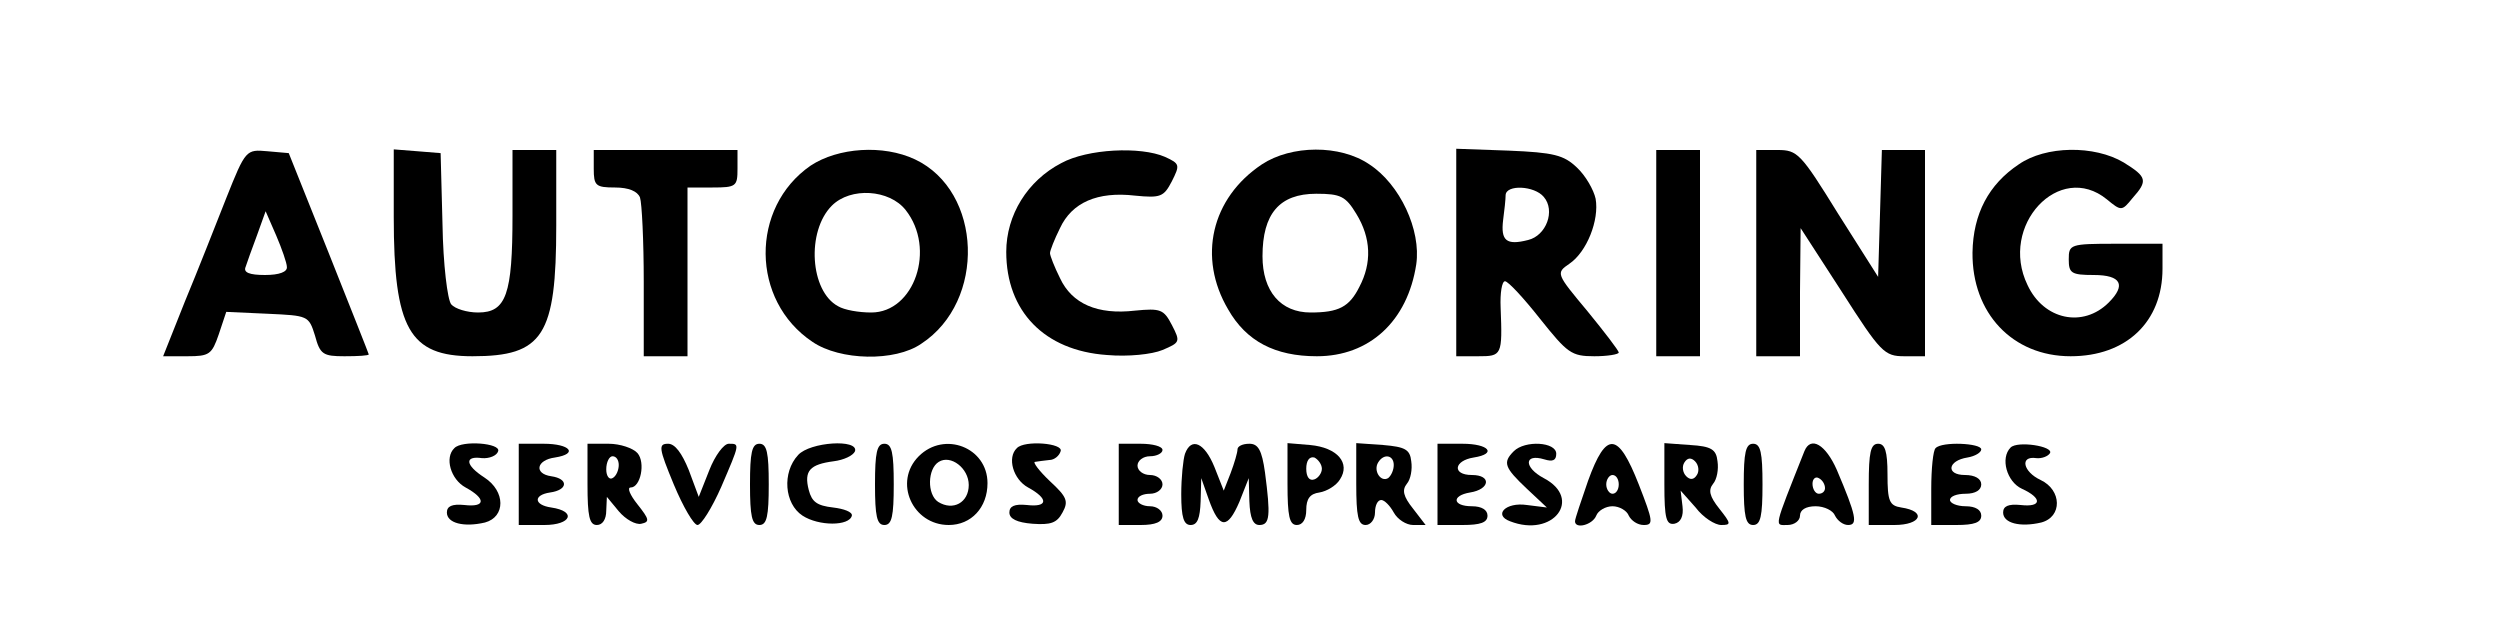
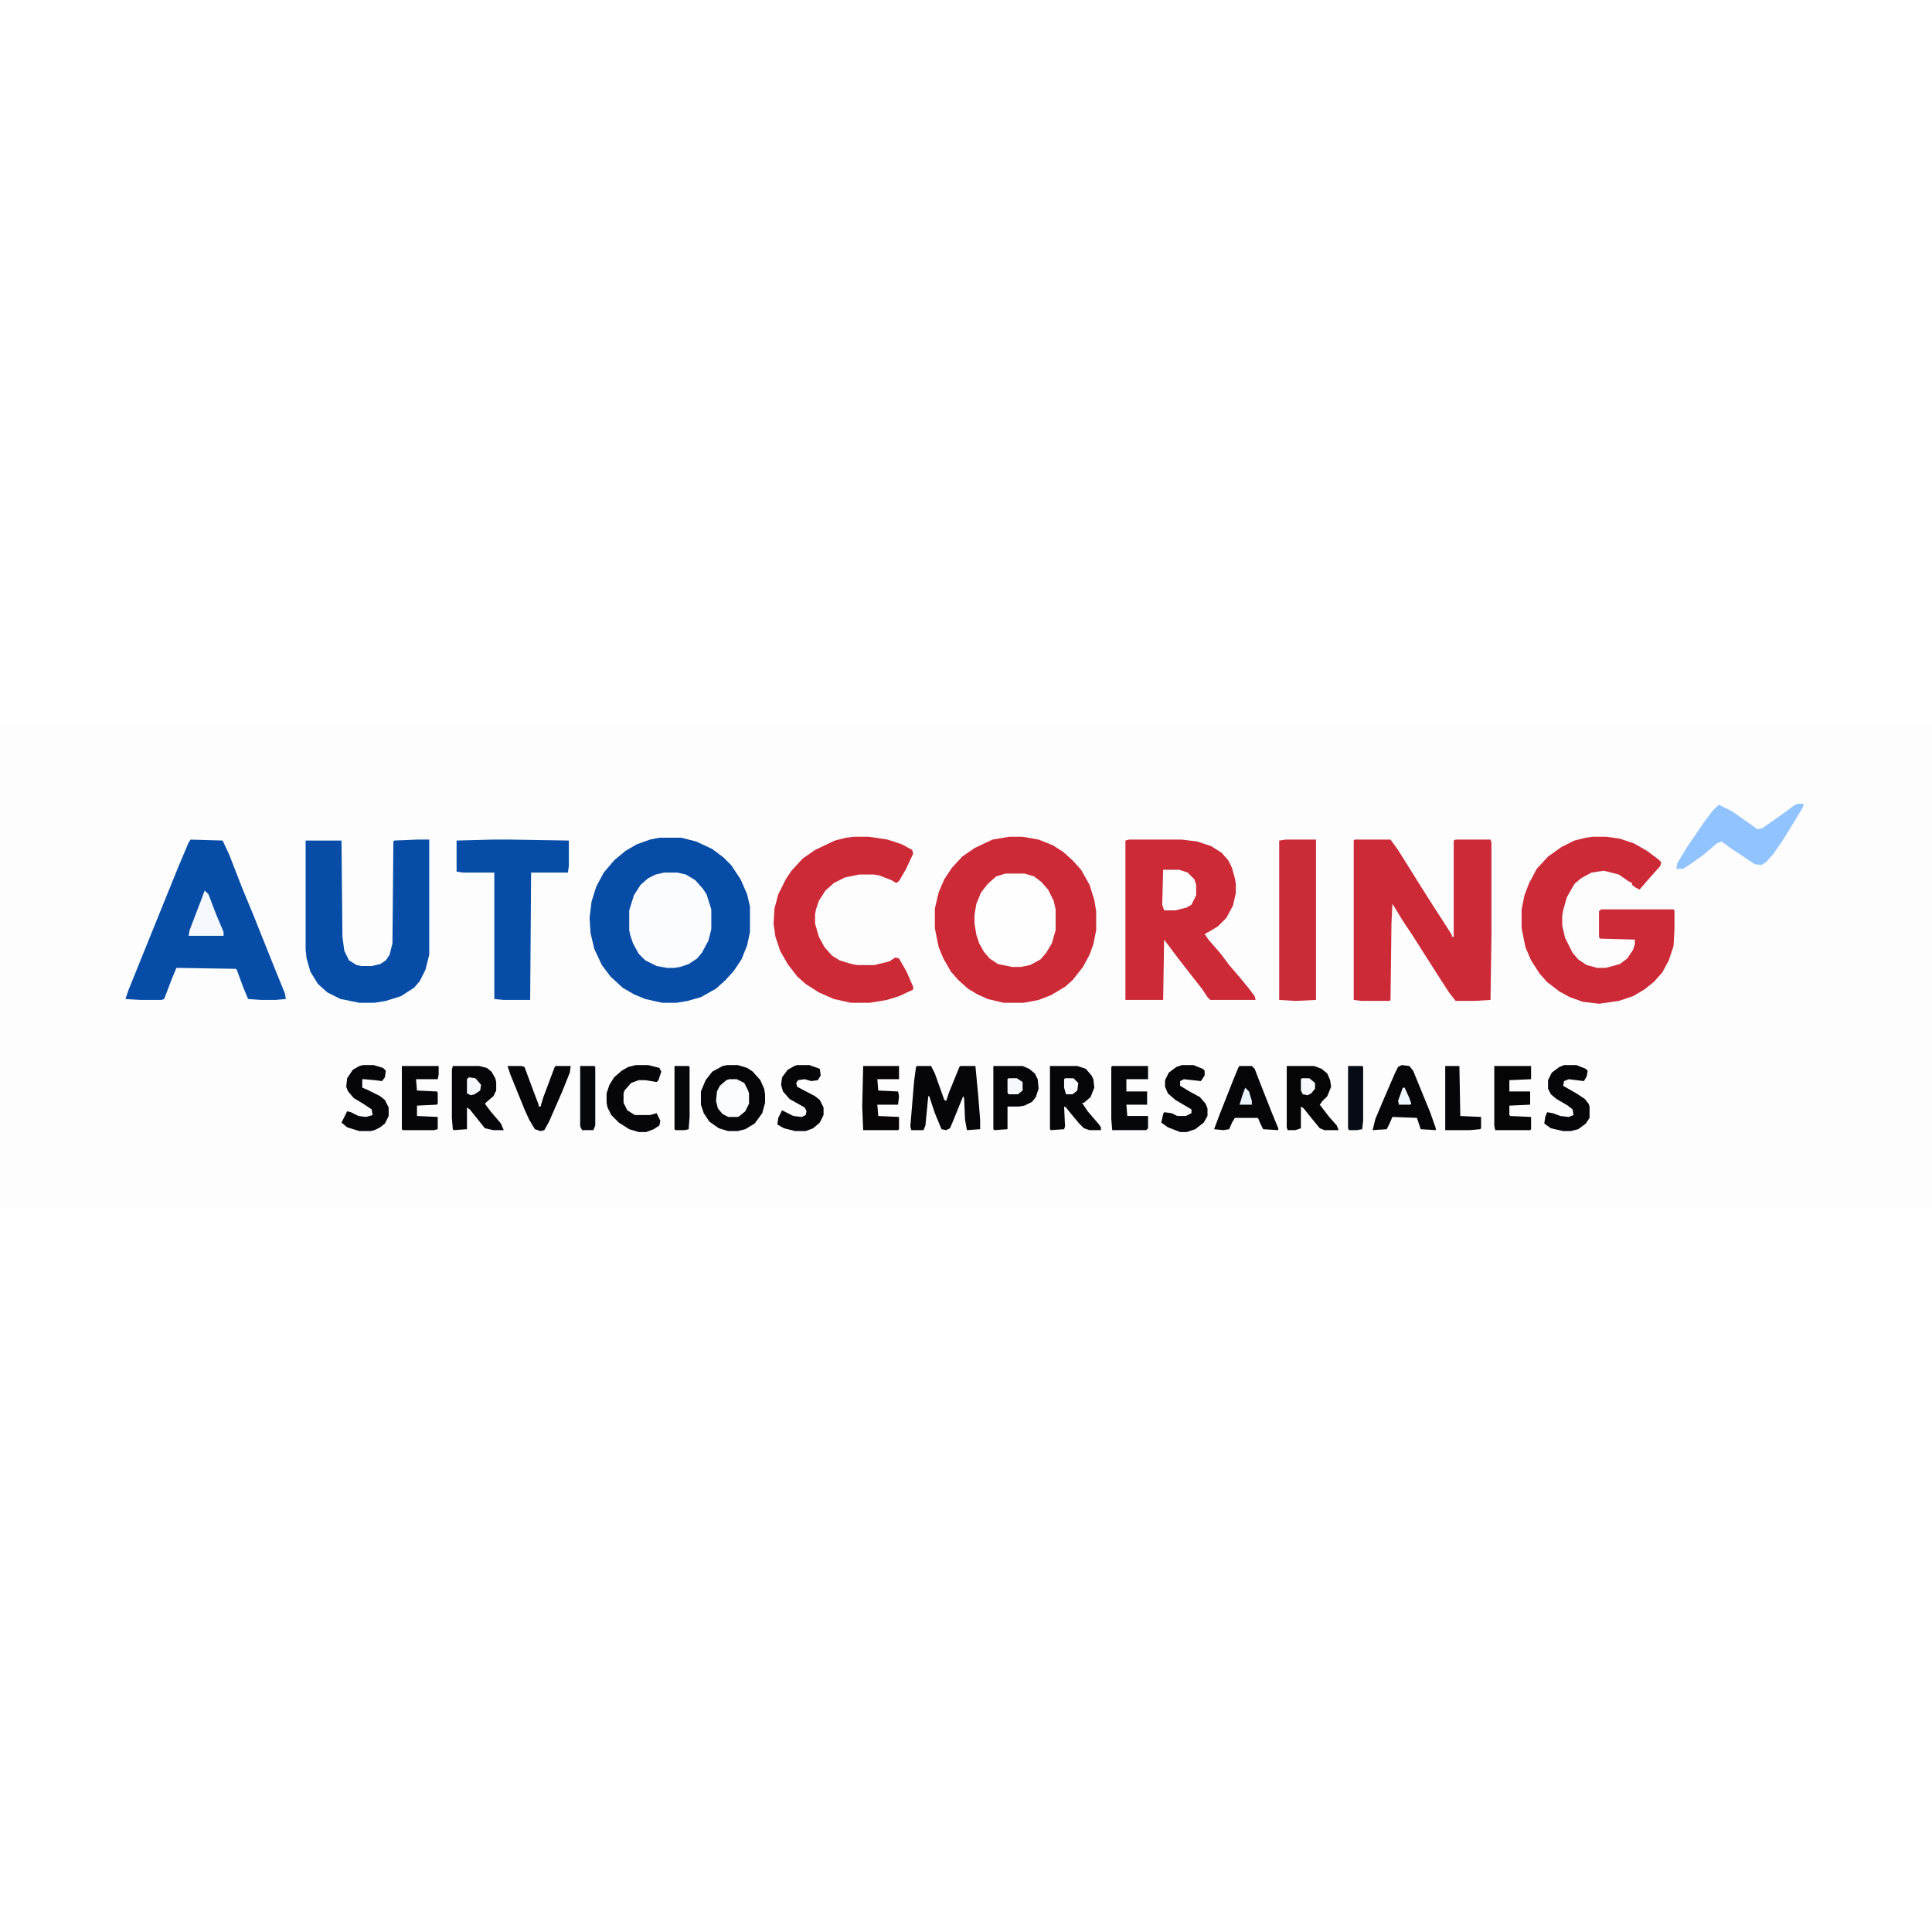
- <svg xmlns="http://www.w3.org/2000/svg" version="1.0" width="400pt" height="100pt" viewBox="0 0 400 100" preserveAspectRatio="xMidYMid meet">
-   <g transform="translate(0,100) scale(0.1,-0.1)" fill="#000000" stroke="none">
-     <path d="M362 683 c-17 -43 -46 -117 -66 -165 l-35 -88 39 0 c35 0 39 3 50 35 l12 36 66 -3 c65 -3 66 -3 76 -35 8 -30 13 -33 47 -33 22 0 39 1 39 3 0 1 -29 74 -64 162 l-64 160 -34 3 c-34 3 -35 3 -66 -75z m97 -110 c1 -8 -12 -13 -35 -13 -25 0 -35 4 -31 13 2 6 10 29 18 50 l14 39 17 -39 c9 -21 17 -44 17 -50z" />
-     <path d="M630 653 c0 -179 25 -223 126 -223 113 0 134 33 134 209 l0 121 -35 0 -35 0 0 -105 c0 -126 -10 -155 -55 -155 -18 0 -37 6 -43 13 -6 7 -13 64 -14 128 l-3 114 -37 3 -38 3 0 -108z" />
-     <path d="M950 730 c0 -27 3 -30 34 -30 22 0 36 -6 40 -16 3 -9 6 -69 6 -135 l0 -119 35 0 35 0 0 135 0 135 40 0 c38 0 40 2 40 30 l0 30 -115 0 -115 0 0 -30z" />
-     <path d="M1297 735 c-97 -67 -96 -216 3 -282 44 -30 132 -32 174 -3 104 68 98 244 -10 295 -51 24 -123 19 -167 -10z m152 -71 c49 -62 14 -164 -55 -164 -20 0 -43 4 -53 10 -45 24 -51 120 -10 161 30 30 92 26 118 -7z" />
-     <path d="M1698 739 c-54 -28 -88 -83 -88 -142 0 -95 61 -158 161 -165 34 -3 72 1 89 8 28 12 29 13 15 40 -13 25 -18 27 -59 23 -60 -7 -101 11 -120 52 -9 18 -16 36 -16 40 0 4 7 22 16 40 19 41 60 59 120 52 41 -4 46 -2 59 23 13 26 13 28 -11 39 -39 17 -124 13 -166 -10z" />
-     <path d="M2019 737 c-81 -54 -103 -149 -54 -232 29 -51 75 -75 142 -75 84 0 145 56 159 147 8 55 -26 128 -75 160 -47 32 -125 31 -172 0z m151 -79 c24 -39 25 -79 5 -117 -16 -32 -33 -41 -78 -41 -48 0 -77 34 -77 90 0 68 27 100 86 100 39 0 47 -4 64 -32z" />
-     <path d="M2330 596 l0 -166 35 0 c38 0 39 1 36 78 -1 23 2 42 7 42 5 0 30 -27 56 -60 44 -55 50 -60 87 -60 21 0 39 3 39 6 0 3 -23 33 -50 66 -50 60 -51 61 -29 76 28 19 48 70 42 104 -3 14 -16 37 -30 50 -21 20 -37 24 -109 27 l-84 3 0 -166z m140 89 c19 -22 4 -62 -25 -69 -35 -9 -44 -1 -40 32 2 15 4 33 4 40 1 17 46 15 61 -3z" />
-     <path d="M2650 595 l0 -165 35 0 35 0 0 165 0 165 -35 0 -35 0 0 -165z" />
-     <path d="M2810 595 l0 -165 35 0 35 0 0 103 1 102 66 -102 c62 -97 68 -103 100 -103 l33 0 0 165 0 165 -35 0 -34 0 -3 -102 -3 -101 -64 101 c-60 97 -65 102 -97 102 l-34 0 0 -165z" />
-     <path d="M3230 737 c-48 -32 -73 -79 -74 -141 -1 -97 64 -166 157 -166 89 0 147 55 147 140 l0 40 -75 0 c-73 0 -75 -1 -75 -25 0 -22 4 -25 40 -25 44 0 52 -16 24 -44 -41 -41 -104 -28 -130 28 -46 95 51 199 127 137 23 -19 24 -19 41 2 25 28 23 34 -14 57 -47 28 -125 27 -168 -3z" />
-     <path d="M727 283 c-16 -15 -6 -50 18 -63 33 -18 32 -32 -2 -28 -20 2 -28 -2 -28 -12 0 -17 27 -24 61 -16 33 9 33 50 -1 72 -31 20 -32 35 -4 31 12 -1 24 4 26 11 5 13 -58 18 -70 5z" />
-     <path d="M830 225 l0 -65 41 0 c43 0 52 22 11 28 -28 4 -29 20 -2 24 29 4 30 22 2 26 -28 4 -24 26 6 30 38 6 24 22 -18 22 l-40 0 0 -65z" />
-     <path d="M940 225 c0 -51 3 -65 15 -65 9 0 15 9 15 23 l1 22 19 -23 c11 -13 27 -22 36 -20 14 3 13 7 -6 31 -12 15 -17 27 -11 27 16 0 24 40 11 55 -7 8 -28 15 -46 15 l-34 0 0 -65z m50 31 c0 -8 -4 -18 -10 -21 -5 -3 -10 3 -10 14 0 12 5 21 10 21 6 0 10 -6 10 -14z" />
-     <path d="M1078 225 c15 -36 32 -65 38 -65 6 0 23 27 38 61 30 70 30 69 12 69 -8 0 -22 -19 -31 -42 l-17 -43 -16 43 c-11 27 -22 42 -33 42 -16 0 -15 -7 9 -65z" />
-     <path d="M1200 225 c0 -51 3 -65 15 -65 12 0 15 14 15 65 0 51 -3 65 -15 65 -12 0 -15 -14 -15 -65z" />
-     <path d="M1277 272 c-26 -28 -22 -78 7 -97 26 -17 75 -17 79 0 1 6 -13 11 -30 13 -26 3 -34 9 -39 28 -8 31 2 41 40 46 16 2 31 9 34 16 6 20 -72 15 -91 -6z" />
-     <path d="M1400 225 c0 -51 3 -65 15 -65 12 0 15 14 15 65 0 51 -3 65 -15 65 -12 0 -15 -14 -15 -65z" />
-     <path d="M1470 270 c-41 -41 -10 -110 48 -110 36 0 62 28 62 67 0 57 -69 84 -110 43z m80 -46 c0 -28 -25 -42 -49 -27 -18 12 -17 53 1 64 19 12 48 -10 48 -37z" />
-     <path d="M1627 283 c-16 -15 -6 -50 18 -63 33 -18 32 -32 -2 -28 -20 2 -28 -2 -28 -12 0 -10 12 -16 37 -18 29 -2 39 1 48 18 10 18 7 25 -20 50 -18 17 -28 31 -24 31 5 1 15 2 23 3 8 0 16 7 18 14 5 13 -58 18 -70 5z" />
-     <path d="M1790 225 l0 -65 35 0 c24 0 35 5 35 15 0 8 -9 15 -20 15 -11 0 -20 5 -20 10 0 6 9 10 20 10 11 0 20 7 20 15 0 8 -9 15 -20 15 -11 0 -20 7 -20 15 0 8 9 15 20 15 11 0 20 5 20 10 0 6 -16 10 -35 10 l-35 0 0 -65z" />
-     <path d="M1896 274 c-3 -9 -6 -38 -6 -65 0 -37 4 -49 15 -49 11 0 15 11 16 38 l1 37 12 -34 c17 -48 30 -48 49 -4 l15 38 1 -37 c1 -27 6 -38 16 -38 17 0 18 15 9 84 -5 36 -11 46 -25 46 -11 0 -19 -4 -19 -9 0 -5 -5 -22 -11 -38 l-11 -28 -15 38 c-16 39 -37 48 -47 21z" />
-     <path d="M2060 226 c0 -52 3 -66 15 -66 9 0 15 9 15 24 0 18 6 26 21 28 12 2 27 11 33 21 17 26 -4 51 -48 55 l-36 3 0 -65z m55 24 c0 -7 -6 -15 -12 -17 -8 -3 -13 4 -13 17 0 13 5 20 13 18 6 -3 12 -11 12 -18z" />
-     <path d="M2170 226 c0 -52 3 -66 15 -66 8 0 15 9 15 20 0 11 4 20 10 20 5 0 14 -9 20 -20 6 -11 20 -20 31 -20 l20 0 -20 26 c-16 20 -18 30 -10 40 6 7 9 23 7 36 -2 19 -10 23 -45 26 l-43 3 0 -65z m60 30 c0 -8 -4 -17 -9 -21 -12 -7 -24 12 -16 25 9 15 25 12 25 -4z" />
-     <path d="M2300 225 l0 -65 40 0 c29 0 40 4 40 15 0 9 -9 15 -25 15 -31 0 -33 17 -3 22 32 5 35 28 3 28 -32 0 -29 23 3 28 38 6 24 22 -18 22 l-40 0 0 -65z" />
-     <path d="M2422 278 c-18 -18 -15 -26 21 -60 l32 -30 -32 4 c-34 5 -54 -16 -27 -26 69 -27 117 36 54 69 -32 17 -32 40 1 30 13 -4 19 -2 19 9 0 19 -50 22 -68 4z" />
-     <path d="M2541 231 c-11 -32 -21 -61 -21 -65 0 -13 28 -6 34 9 3 8 15 15 26 15 11 0 23 -7 26 -15 4 -8 14 -15 24 -15 16 0 15 6 -8 65 -33 84 -52 86 -81 6z m49 -6 c0 -8 -4 -15 -10 -15 -5 0 -10 7 -10 15 0 8 5 15 10 15 6 0 10 -7 10 -15z" />
-     <path d="M2663 225 c0 -55 3 -65 16 -63 10 2 15 12 13 28 l-3 25 24 -27 c12 -16 31 -28 41 -28 16 0 16 2 -3 26 -16 20 -18 30 -10 40 6 7 9 23 7 36 -2 19 -10 24 -44 26 l-41 3 0 -66z m52 15 c-5 -8 -11 -8 -17 -2 -6 6 -7 16 -3 22 5 8 11 8 17 2 6 -6 7 -16 3 -22z" />
-     <path d="M2790 225 c0 -51 3 -65 15 -65 12 0 15 14 15 65 0 51 -3 65 -15 65 -12 0 -15 -14 -15 -65z" />
-     <path d="M2887 278 c-50 -126 -48 -118 -27 -118 11 0 20 7 20 15 0 9 9 15 25 15 14 0 28 -7 31 -15 4 -8 13 -15 21 -15 16 0 13 15 -18 88 -18 41 -42 55 -52 30z m33 -59 c0 -5 -4 -9 -10 -9 -5 0 -10 7 -10 16 0 8 5 12 10 9 6 -3 10 -10 10 -16z" />
-     <path d="M2990 225 l0 -65 41 0 c43 0 52 22 11 28 -19 3 -22 10 -22 53 0 37 -4 49 -15 49 -12 0 -15 -14 -15 -65z" />
-     <path d="M3097 283 c-4 -3 -7 -33 -7 -65 l0 -58 40 0 c29 0 40 4 40 15 0 9 -9 15 -25 15 -14 0 -25 5 -25 10 0 6 11 10 25 10 16 0 25 6 25 15 0 9 -10 15 -26 15 -31 0 -28 23 4 28 12 2 22 8 22 13 0 10 -63 13 -73 2z" />
-     <path d="M3217 284 c-17 -17 -6 -55 18 -66 33 -15 32 -30 -2 -26 -20 2 -28 -2 -28 -12 0 -17 27 -24 61 -16 34 9 33 52 -1 68 -28 13 -34 39 -7 35 9 -1 19 3 22 8 6 11 -52 20 -63 9z" />
-   </g>
+ <svg xmlns="http://www.w3.org/2000/svg" version="1.1" viewBox="0 0 2048 512" width="1280" height="1280">
+   <path transform="translate(0)" d="m0 0h2048v512h-2048z" fill="#FDFDFE" />
+   <path transform="translate(1070,119)" d="m0 0h14l17 3 15 6 11 7 10 9 9 10 9 16 5 16 2 12v20l-3 15-4 11-7 13-11 14-8 7-15 9-13 5-16 3h-21l-17-4-11-5-10-6-10-9-8-9-8-14-5-12-4-20v-21l4-17 6-14 8-12 11-12 13-9 19-9z" fill="#CD2A38" />
+   <path transform="translate(699,120)" d="m0 0h23l16 4 17 8 12 9 8 8 10 15 7 16 3 13v27l-3 14-6 15-8 12-9 10-10 9-16 9-14 4-12 2h-15l-18-4-12-5-12-7-13-12-9-12-8-17-4-17-1-16 2-17 5-16 8-15 11-13 12-10 12-7 14-5z" fill="#074CA6" />
+   <path transform="translate(1436,122)" d="m0 0h38l8 11 25 40 14 22 11 17 7 11v2h2v-102l2-1h37l1 3v98l-1 69-17 1h-20l-7-9-11-17-28-44-10-15-11-18-1 21-1 81-1 1h-30l-8-1v-169z" fill="#CD2A38" />
+   <path transform="translate(1197,122)" d="m0 0h56l16 2 15 5 11 7 7 8 4 8 3 11 1 6v10l-3 13-7 13-9 9-10 6-4 2 4 6 13 15 9 12 12 14 9 11 6 8 1 4h-48l-3-3-6-9-11-14-14-18-15-20-1 64h-40v-169z" fill="#CD2A38" />
+   <path transform="translate(1688,119)" d="m0 0h15l14 2 15 5 14 8 12 9 3 3-1 4-9 10-7 8-6 7-4-2-4-3v-2l-4-2-10-7-16-4-13 2-11 6-7 6-8 14-4 14-1 6v10l3 13 8 16 6 7 9 6 11 3h9l15-4 8-6 6-9 2-6v-5l-37-1-1-2v-27l2-2h77l1 1v20l-1 18-5 15-7 13-9 10-10 8-12 7-15 5-21 3-17-2-14-5-11-6-13-10-8-9-9-14-6-14-4-20v-20l3-15 5-13 8-15 12-13 14-10 14-7 12-3z" fill="#CD2A38" />
+   <path transform="translate(202,122)" d="m0 0 34 1 7 15 14 36 12 29 22 55 11 27 1 6-11 1h-15l-14-1-5-12-7-19-1-1-63-1-5 12-8 21-3 1h-22l-16-1 3-9 21-52 32-79 11-26z" fill="#074DA7" />
+   <path transform="translate(442,122)" d="m0 0h13v122l-4 16-6 12-6 7-14 9-16 5-12 2h-16l-20-4-14-7-10-9-8-13-4-14-1-9v-116h38l1 102 2 15 5 10 8 5 5 1h11l9-2 6-4 4-6 3-12 1-108 1-1z" fill="#074DA7" />
+   <path transform="translate(905,119)" d="m0 0h16l20 3 15 5 11 6 1 4-8 17-7 12-3 2-5-3-13-5-6-1h-15l-15 3-12 6-9 8-7 11-3 9-1 5v10l4 14 6 11 8 9 8 5 13 4 6 1h18l16-4 6-4 4 1 8 14 7 16v3l-15 7-13 4-18 3h-20l-18-4-16-7-14-9-9-8-10-13-8-14-5-15-2-14 1-16 4-15 8-16 6-9 12-13 13-9 21-10 12-3z" fill="#CD2A38" />
+   <path transform="translate(522,122)" d="m0 0h20l61 1v27l-1 7h-39l-1 135h-28l-10-1v-134h-33l-7-1v-33z" fill="#074DA7" />
+   <path transform="translate(704,157)" d="m0 0h14l9 2 10 6 8 9 4 6 5 16v21l-3 12-7 13-5 6-9 6-9 3-6 1h-8l-11-2-12-6-7-7-6-11-3-9-1-5v-21l5-16 7-11 8-7 8-4z" fill="#FBFCFE" />
+   <path transform="translate(1066,158)" d="m0 0h20l10 3 8 6 7 8 6 12 2 9v22l-4 14-6 10-6 7-11 6-10 2h-9l-15-3-9-6-6-7-5-9-3-9-2-12v-9l2-12 5-12 7-9 9-8z" fill="#FEFEFE" />
+   <path transform="translate(1363,122)" d="m0 0h32v170l-22 1-17-1v-169z" fill="#CB2A38" />
+   <path transform="translate(1906,84)" d="m0 0h6l-1 4-9 15-13 21-9 13-8 9-5 3-7-1-27-18-8-6-5 2-14 12-17 12-5 3h-7l1-6 11-18 17-25 9-12 7-7 14 7 20 14 7 5 5-1 20-14 15-11z" fill="#91C4FE" />
+   <path transform="translate(771,361)" d="m0 0h11l10 3 6 4 8 9 4 9 1 6v9l-3 11-8 11-10 6-8 2h-10l-10-3-10-7-6-9-3-9v-14l5-12 7-9 11-6z" fill="#060608" />
+   <path transform="translate(972,362)" d="m0 0h15l4 8 10 28 2 1 3-9 11-27 1-1h16l3 32 2 25v10l-14 1-2-11-1-23-1-2-11 27-3 7-4 2-5-1-7-17-6-18h-1l-3 31-2 5h-13l-1-4 4-48 2-15z" fill="#060608" />
+   <path transform="translate(480,362)" d="m0 0h28l8 2 5 4 4 7 1 4v9l-3 6-7 6-2 2 6 8 11 13 3 7h-11l-9-2-16-20-3-2v23l-14 1-1-1-1-12v-51z" fill="#06060A" />
+   <path transform="translate(1113,362)" d="m0 0h29l9 3 6 7 2 4 1 9-4 10-7 6h-2l6 9 12 14 2 3v3h-12l-6-2-5-5-10-12-4-5-2-1 1 21-1 3-14 1-1-1z" fill="#060507" />
+   <path transform="translate(1364,362)" d="m0 0h29l8 3 6 5 3 7 1 7-4 10-5 5-3 4 10 13 8 9 2 5h-15l-5-2-9-11-8-10-3-2v23l-6 2h-8l-1-3z" fill="#060506" />
+   <path transform="translate(1314,362)" d="m0 0h13l3 3 5 13 13 33 7 17v2l-16-1-3-6-2-5-1-1h-24l-3 5-3 7-6 1-10-1 6-16 15-38 5-12z" fill="#060508" />
+   <path transform="translate(1486,361)" d="m0 0 8 1 4 5 18 44 6 17v2l-16-1-4-12-26-1-3 7-3 6-15 1 3-12 11-26 10-23 3-6z" fill="#060608" />
+   <path transform="translate(1053,362)" d="m0 0h31l7 3 6 5 3 6 1 10-3 9-4 5-8 4-6 1h-12v24l-14 1-1-1z" fill="#060507" />
+   <path transform="translate(1584,362)" d="m0 0h39v14l-23 1v12h22v14l-22 1v10l1 1 22 1v13l-1 1h-37l-1-5z" fill="#060506" />
+   <path transform="translate(1179,362)" d="m0 0h38v14h-23v13h22v14h-22l1 12h22v13l-2 2h-36l-1-12v-55z" fill="#06070B" />
+   <path transform="translate(426,362)" d="m0 0h39v9l-1 5h-23l1 12 21 1 1 1v12l-1 1-21 1v11l22 1v13l-4 1h-33l-1-1z" fill="#060507" />
+   <path transform="translate(915,362)" d="m0 0h38v14h-23l1 12 21 1 1 5-1 9h-22l1 12 22 1v13l-1 1h-37l-1-25z" fill="#060404" />
+   <path transform="translate(538,362)" d="m0 0h15l3 1 10 27 5 13v2h2l3-10 12-32 1-1h16l-1 7-8 20-14 32-5 9-4 1-6-2-6-10-5-11-15-37z" fill="#060608" />
+   <path transform="translate(674,361)" d="m0 0h13l12 3 2 4-3 9-2 2-12-2h-7l-8 3-7 8-1 3v10l4 8 8 5h16l7-2 4 8-1 5-6 4-8 3h-8l-10-3-11-7-8-8-4-8-1-5v-10l3-9 5-8 8-7 7-4z" fill="#060608" />
+   <path transform="translate(845,361)" d="m0 0h13l11 4 1 7-3 5-7 1-7-2-7 1-2 3 1 4 19 10 5 4 4 8v8l-4 8-7 6-8 3h-11l-12-3-7-4 1-7 4-8 12 6 9 1 4-2 1-4-2-4-16-9-7-8-2-7 1-8 6-8 7-4z" fill="#060608" />
+   <path transform="translate(385,361)" d="m0 0h11l10 3 3 3-1 7-3 4-8-1-11-1h-2v9l5 2 14 7 5 4 4 8v9l-4 8-5 4-6 3-4 1h-12l-13-4-6-5 6-12 4 1 8 4 8 1 7-2-1-6-9-6-10-6-6-7-2-5 1-9 6-9 7-4z" fill="#060609" />
+   <path transform="translate(1658,361)" d="m0 0h13l10 4 2 2-1 6-3 5-16-2-5 2-1 5 14 8 9 6 4 5 1 3v12l-4 6-8 6-8 2h-8l-13-3-7-5 1-7 2-5 6 1 8 3 9 1 5-2-1-6-5-4-12-7-6-5-3-6v-9l4-8 8-6z" fill="#060508" />
+   <path transform="translate(1253,361)" d="m0 0h12l10 4 2 2v5l-4 6-18-2-4 2v5l10 6 11 6 6 7 2 5v8l-4 7-9 7-9 3h-7l-13-5-7-5 2-9 1-2 8 1 6 3h9l6-3v-4l-17-10-8-7-3-7v-7l4-8 8-6z" fill="#060608" />
+   <path transform="translate(1532,362)" d="m0 0h15l1 53 22 1v12l-1 1-11 1h-26z" fill="#060507" />
+   <path transform="translate(1233,154)" d="m0 0h17l9 3 7 7 2 6v11l-5 10-5 3-12 3h-12l-2-6z" fill="#FEFEFE" />
+   <path transform="translate(773,376)" d="m0 0h8l8 4 4 8 1 3v11l-4 8-6 5-2 1h-10l-6-3-5-6-2-8 1-10 3-6 7-6z" fill="#FAFCFE" />
+   <path transform="translate(615,362)" d="m0 0h15l1 1v62l-2 5h-12l-2-4z" fill="#06070B" />
+   <path transform="translate(715,362)" d="m0 0h15l1 1v53l-1 13-4 1h-10l-1-1z" fill="#06070B" />
+   <path transform="translate(1429,362)" d="m0 0h15l1 1v57l-1 9-6 1h-8l-1-2z" fill="#060B15" />
+   <path transform="translate(217,176)" d="m0 0 4 4 8 21 8 19v4h-37l1-6 13-34z" fill="#F5F9FE" />
+   <path transform="translate(1069,375)" d="m0 0h9l6 4v9l-5 4h-10l-1-2v-14z" fill="#F5F9FE" />
+   <path transform="translate(1380,375)" d="m0 0h8l6 5v6l-4 5-4 2-5-1-2-4v-12z" fill="#F5F9FE" />
+   <path transform="translate(1129,375)" d="m0 0h9l5 5-1 8-5 4h-7l-2-7v-9z" fill="#F7FAFE" />
+   <path transform="translate(497,374)" d="m0 0 7 1 6 7-1 6-6 4-4 1-4-2v-15z" fill="#F5F9FE" />
+   <path transform="translate(1487,385)" d="m0 0h2l5 11 2 6-1 1h-12l-1-4z" fill="#EDF5FE" />
+   <path transform="translate(1320,385)" d="m0 0 4 4 3 10v4h-13l3-10z" fill="#EBF4FE" />
</svg>
